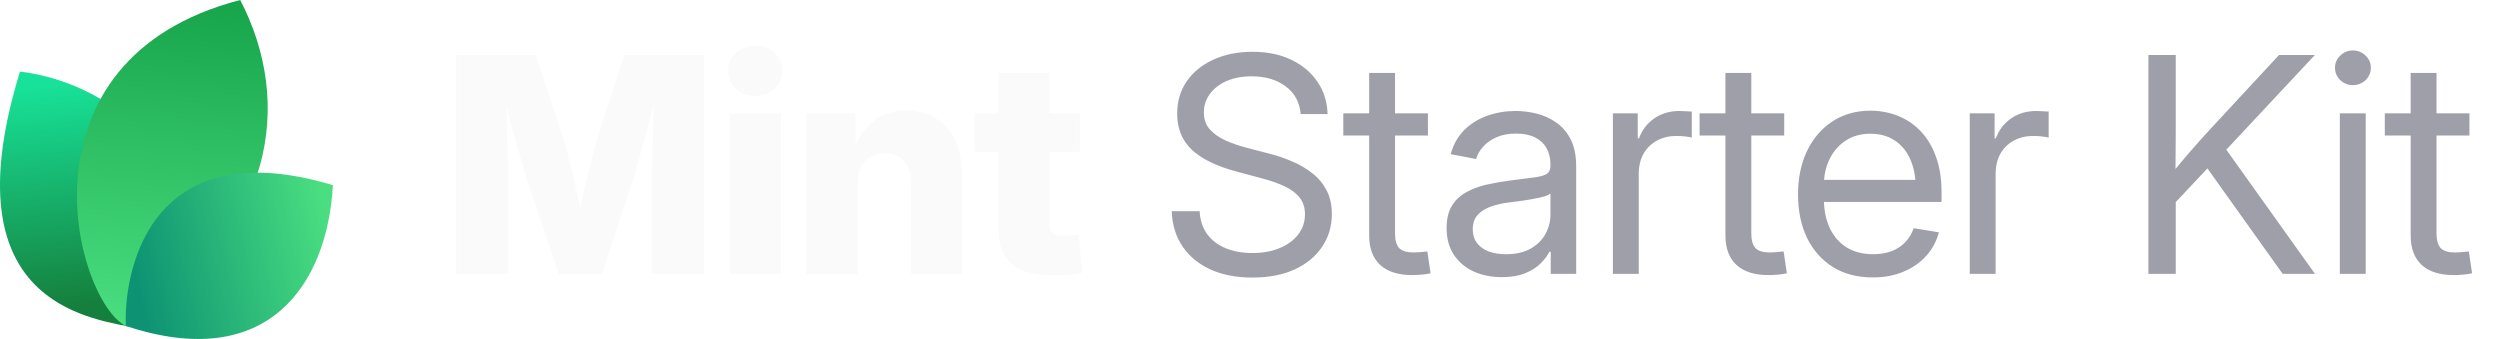
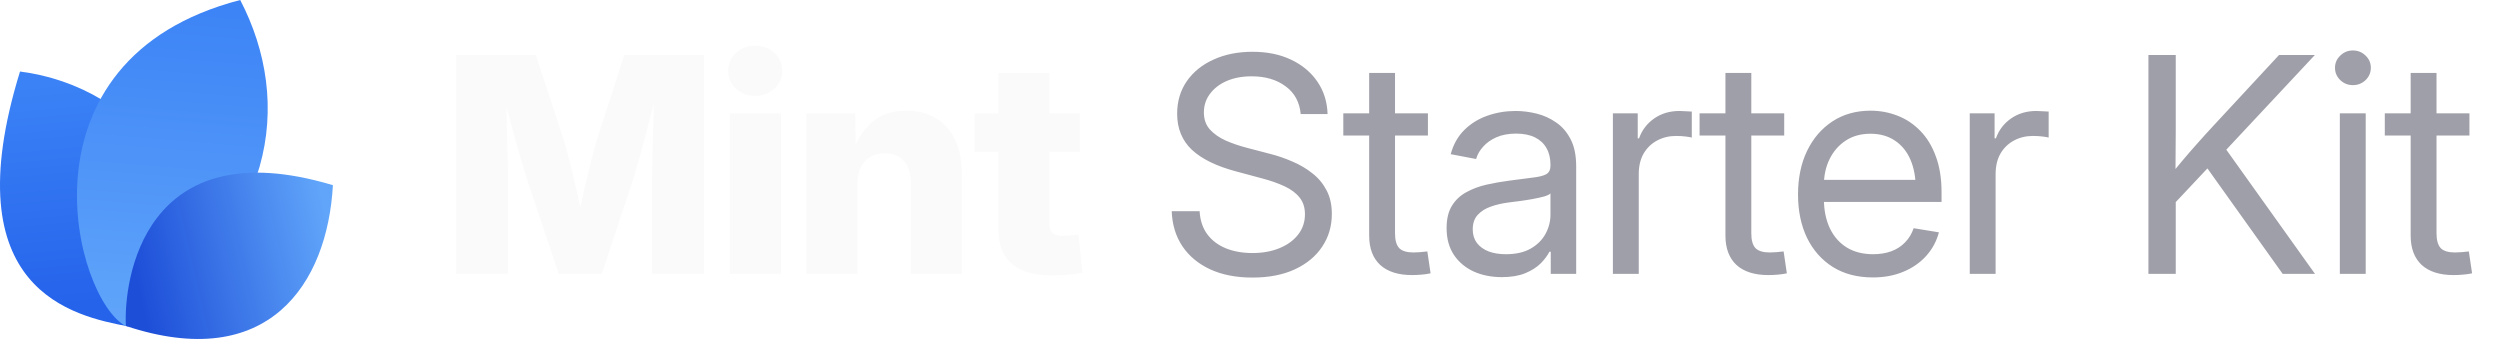
<svg xmlns="http://www.w3.org/2000/svg" width="177" height="24" viewBox="0 0 177 24" fill="none">
  <path d="M9.061 23.108C5.268 22.377 -3.391 20.627 1.417 5.064C9.634 6.099 16.973 14.064 9.061 23.108Z" fill="url(#paint0_linear_17557_2145)" />
  <path d="M8.919 23.094C5.276 21.222 0.784 4.209 17.007 0C20.757 7.193 19.621 16.545 8.919 23.094Z" fill="url(#paint1_linear_17557_2145)" />
  <path d="M8.914 23.079C8.735 19.882 10.159 9.085 23.57 13.111C23.181 20.123 18.984 26.418 8.914 23.079Z" fill="url(#paint2_linear_17557_2145)" />
  <path d="M32.301 19.392V3.894H37.938L39.925 9.948C40.036 10.315 40.164 10.787 40.31 11.362C40.462 11.938 40.611 12.552 40.757 13.204C40.91 13.855 41.048 14.483 41.173 15.086C41.305 15.682 41.412 16.192 41.495 16.615H40.695C40.771 16.192 40.871 15.682 40.996 15.086C41.128 14.49 41.267 13.866 41.412 13.214C41.565 12.562 41.714 11.948 41.86 11.373C42.005 10.79 42.133 10.315 42.244 9.948L44.2 3.894H49.848V19.392H46.166V12.704C46.166 12.357 46.173 11.917 46.187 11.383C46.2 10.849 46.214 10.27 46.228 9.646C46.249 9.022 46.266 8.391 46.28 7.753C46.301 7.115 46.311 6.519 46.311 5.964H46.623C46.485 6.561 46.332 7.181 46.166 7.826C45.999 8.471 45.833 9.102 45.666 9.719C45.507 10.336 45.351 10.901 45.198 11.414C45.053 11.928 44.928 12.357 44.824 12.704L42.608 19.392H39.561L37.314 12.704C37.203 12.357 37.072 11.928 36.919 11.414C36.773 10.901 36.614 10.34 36.441 9.729C36.274 9.112 36.104 8.481 35.931 7.836C35.764 7.192 35.608 6.567 35.463 5.964H35.827C35.834 6.512 35.844 7.105 35.858 7.743C35.872 8.374 35.886 9.005 35.9 9.636C35.92 10.26 35.938 10.839 35.952 11.373C35.965 11.907 35.972 12.351 35.972 12.704V19.392H32.301ZM51.668 19.392V8.024H55.288V19.392H51.668ZM53.468 6.786C52.927 6.786 52.473 6.616 52.105 6.276C51.738 5.93 51.554 5.507 51.554 5.007C51.554 4.508 51.738 4.088 52.105 3.749C52.473 3.409 52.927 3.239 53.468 3.239C54.009 3.239 54.463 3.409 54.83 3.749C55.198 4.082 55.382 4.501 55.382 5.007C55.382 5.507 55.198 5.93 54.83 6.276C54.463 6.616 54.009 6.786 53.468 6.786ZM60.708 13.027V19.392H57.088V8.024H60.551L60.593 10.967H60.281C60.593 10.024 61.061 9.268 61.685 8.7C62.309 8.124 63.138 7.836 64.171 7.836C64.975 7.836 65.672 8.017 66.262 8.377C66.851 8.731 67.302 9.234 67.614 9.885C67.933 10.537 68.092 11.307 68.092 12.194V19.392H64.483V12.912C64.483 12.26 64.32 11.754 63.994 11.394C63.675 11.033 63.221 10.853 62.632 10.853C62.25 10.853 61.914 10.936 61.623 11.102C61.332 11.269 61.106 11.515 60.947 11.841C60.787 12.16 60.708 12.555 60.708 13.027ZM76.456 8.024V10.749H69.008V8.024H76.456ZM70.683 5.163H74.292V15.783C74.292 16.102 74.361 16.334 74.5 16.48C74.646 16.625 74.899 16.698 75.259 16.698C75.405 16.698 75.596 16.688 75.831 16.667C76.074 16.646 76.251 16.629 76.362 16.615L76.632 19.309C76.313 19.378 75.963 19.427 75.582 19.455C75.207 19.482 74.836 19.496 74.469 19.496C73.2 19.496 72.25 19.222 71.619 18.674C70.995 18.127 70.683 17.308 70.683 16.22V5.163Z" fill="#FAFAFA" />
  <path d="M88.667 19.652C87.523 19.652 86.528 19.458 85.682 19.07C84.843 18.681 84.188 18.137 83.716 17.437C83.245 16.736 82.992 15.908 82.957 14.951H84.933C84.968 15.596 85.148 16.14 85.474 16.584C85.8 17.021 86.24 17.354 86.795 17.582C87.35 17.804 87.974 17.915 88.667 17.915C89.388 17.915 90.026 17.801 90.581 17.572C91.143 17.343 91.583 17.024 91.902 16.615C92.228 16.199 92.391 15.717 92.391 15.169C92.391 14.698 92.266 14.306 92.017 13.994C91.767 13.675 91.413 13.408 90.956 13.193C90.498 12.978 89.954 12.787 89.323 12.621L87.502 12.132C86.123 11.765 85.082 11.255 84.382 10.603C83.689 9.944 83.342 9.095 83.342 8.055C83.342 7.174 83.571 6.404 84.028 5.746C84.486 5.087 85.117 4.577 85.921 4.217C86.726 3.849 87.645 3.666 88.678 3.666C89.718 3.666 90.63 3.853 91.413 4.227C92.204 4.602 92.824 5.122 93.275 5.787C93.726 6.446 93.965 7.209 93.993 8.076H92.089C92.013 7.23 91.656 6.574 91.018 6.11C90.387 5.638 89.586 5.403 88.615 5.403C87.95 5.403 87.36 5.513 86.847 5.735C86.341 5.957 85.946 6.262 85.661 6.651C85.377 7.032 85.235 7.469 85.235 7.961C85.235 8.447 85.377 8.849 85.661 9.168C85.946 9.48 86.317 9.74 86.774 9.948C87.232 10.149 87.724 10.319 88.251 10.457L89.884 10.884C90.439 11.023 90.977 11.206 91.496 11.435C92.023 11.657 92.495 11.934 92.911 12.267C93.334 12.593 93.67 12.995 93.92 13.474C94.17 13.945 94.294 14.504 94.294 15.149C94.294 16.015 94.066 16.788 93.608 17.468C93.157 18.148 92.512 18.681 91.673 19.07C90.834 19.458 89.832 19.652 88.667 19.652ZM101.097 8.024V9.594H95.106V8.024H101.097ZM96.937 5.163H98.767V16.521C98.767 17 98.865 17.347 99.059 17.562C99.26 17.77 99.6 17.874 100.078 17.874C100.21 17.874 100.366 17.867 100.546 17.853C100.733 17.832 100.903 17.815 101.056 17.801L101.285 19.351C101.097 19.392 100.886 19.423 100.65 19.444C100.414 19.465 100.189 19.475 99.974 19.475C98.996 19.475 98.244 19.236 97.717 18.758C97.197 18.272 96.937 17.579 96.937 16.677V5.163ZM106.33 19.621C105.595 19.621 104.932 19.489 104.343 19.226C103.754 18.955 103.285 18.564 102.939 18.05C102.592 17.53 102.419 16.896 102.419 16.147C102.419 15.495 102.547 14.965 102.804 14.556C103.06 14.146 103.403 13.828 103.833 13.599C104.263 13.363 104.742 13.186 105.269 13.068C105.796 12.95 106.333 12.857 106.881 12.787C107.574 12.69 108.132 12.617 108.555 12.569C108.978 12.52 109.287 12.441 109.481 12.33C109.675 12.212 109.772 12.014 109.772 11.737V11.654C109.772 11.203 109.679 10.815 109.492 10.489C109.311 10.163 109.041 9.91 108.68 9.729C108.32 9.549 107.872 9.459 107.338 9.459C106.805 9.459 106.34 9.546 105.945 9.719C105.556 9.892 105.241 10.118 104.998 10.395C104.755 10.665 104.593 10.953 104.509 11.258L102.71 10.915C102.897 10.222 103.22 9.65 103.677 9.199C104.135 8.748 104.679 8.412 105.31 8.19C105.941 7.968 106.607 7.857 107.307 7.857C107.8 7.857 108.295 7.92 108.795 8.044C109.301 8.169 109.765 8.381 110.188 8.679C110.611 8.97 110.951 9.369 111.208 9.875C111.464 10.374 111.593 11.005 111.593 11.768V19.392H109.793V17.822H109.7C109.568 18.085 109.363 18.359 109.086 18.643C108.809 18.921 108.444 19.153 107.994 19.34C107.543 19.527 106.988 19.621 106.33 19.621ZM106.621 17.998C107.321 17.998 107.904 17.867 108.368 17.603C108.84 17.333 109.19 16.986 109.419 16.563C109.654 16.133 109.772 15.682 109.772 15.211V13.692C109.703 13.769 109.554 13.841 109.325 13.911C109.096 13.973 108.829 14.032 108.524 14.088C108.226 14.143 107.921 14.192 107.609 14.233C107.304 14.275 107.033 14.309 106.798 14.337C106.354 14.393 105.938 14.49 105.549 14.628C105.168 14.76 104.86 14.954 104.624 15.211C104.388 15.467 104.27 15.811 104.27 16.241C104.27 16.615 104.367 16.934 104.561 17.198C104.762 17.461 105.04 17.662 105.393 17.801C105.747 17.933 106.156 17.998 106.621 17.998ZM114.193 19.392V8.024H115.951V9.792H116.045C116.253 9.209 116.61 8.741 117.116 8.388C117.622 8.034 118.219 7.857 118.905 7.857C119.058 7.857 119.217 7.864 119.384 7.878C119.55 7.885 119.682 7.892 119.779 7.899V9.74C119.716 9.719 119.578 9.695 119.363 9.667C119.155 9.639 118.922 9.625 118.666 9.625C118.174 9.625 117.726 9.733 117.324 9.948C116.922 10.163 116.603 10.471 116.367 10.874C116.138 11.276 116.024 11.758 116.024 12.319V19.392H114.193ZM126.322 8.024V9.594H120.33V8.024H126.322ZM122.161 5.163H123.992V16.521C123.992 17 124.089 17.347 124.283 17.562C124.484 17.77 124.824 17.874 125.302 17.874C125.434 17.874 125.59 17.867 125.77 17.853C125.958 17.832 126.127 17.815 126.28 17.801L126.509 19.351C126.322 19.392 126.11 19.423 125.874 19.444C125.639 19.465 125.413 19.475 125.198 19.475C124.221 19.475 123.468 19.236 122.941 18.758C122.421 18.272 122.161 17.579 122.161 16.677V5.163ZM132.604 19.642C131.502 19.642 130.555 19.396 129.765 18.903C128.974 18.404 128.364 17.714 127.934 16.834C127.511 15.946 127.3 14.927 127.3 13.775C127.3 12.611 127.511 11.584 127.934 10.697C128.364 9.802 128.964 9.102 129.734 8.596C130.51 8.089 131.408 7.836 132.428 7.836C133.1 7.836 133.738 7.954 134.341 8.19C134.952 8.426 135.489 8.783 135.954 9.261C136.425 9.74 136.793 10.343 137.056 11.071C137.327 11.792 137.462 12.645 137.462 13.63V14.296H128.433V12.735H136.463L135.631 13.297C135.631 12.541 135.506 11.876 135.257 11.3C135.007 10.725 134.643 10.277 134.165 9.958C133.686 9.632 133.107 9.469 132.428 9.469C131.748 9.469 131.162 9.632 130.67 9.958C130.177 10.284 129.796 10.725 129.526 11.279C129.262 11.827 129.13 12.441 129.13 13.12V14.046C129.13 14.864 129.273 15.572 129.557 16.168C129.841 16.757 130.243 17.211 130.763 17.53C131.283 17.842 131.901 17.998 132.615 17.998C133.093 17.998 133.523 17.929 133.905 17.79C134.293 17.645 134.619 17.433 134.882 17.156C135.153 16.879 135.354 16.546 135.486 16.157L137.275 16.449C137.108 17.08 136.81 17.634 136.38 18.113C135.95 18.591 135.413 18.966 134.768 19.236C134.123 19.507 133.402 19.642 132.604 19.642ZM139.459 19.392V8.024H141.217V9.792H141.311C141.519 9.209 141.876 8.741 142.382 8.388C142.888 8.034 143.485 7.857 144.171 7.857C144.324 7.857 144.483 7.864 144.649 7.878C144.816 7.885 144.948 7.892 145.045 7.899V9.74C144.982 9.719 144.844 9.695 144.629 9.667C144.421 9.639 144.188 9.625 143.932 9.625C143.439 9.625 142.992 9.733 142.59 9.948C142.188 10.163 141.869 10.471 141.633 10.874C141.404 11.276 141.29 11.758 141.29 12.319V19.392H139.459ZM153.429 14.961V12.715C153.783 12.257 154.136 11.82 154.49 11.404C154.844 10.981 155.204 10.565 155.572 10.156C155.939 9.74 156.314 9.327 156.695 8.918L161.355 3.894H163.893L157.277 10.967H157.184L153.429 14.961ZM152.108 19.392V3.894H154.043V9.241L154.022 12.559L154.043 13.505V19.392H152.108ZM161.615 19.392L155.967 11.477L157.173 9.969L163.903 19.392H161.615ZM165.661 19.392V8.024H167.492V19.392H165.661ZM166.587 6.027C166.24 6.027 165.942 5.909 165.692 5.673C165.443 5.43 165.318 5.139 165.318 4.799C165.318 4.459 165.443 4.172 165.692 3.936C165.942 3.693 166.24 3.572 166.587 3.572C166.934 3.572 167.232 3.693 167.482 3.936C167.731 4.172 167.856 4.459 167.856 4.799C167.856 5.139 167.731 5.43 167.482 5.673C167.232 5.909 166.934 6.027 166.587 6.027ZM174.836 8.024V9.594H168.844V8.024H174.836ZM170.675 5.163H172.506V16.521C172.506 17 172.603 17.347 172.797 17.562C172.998 17.77 173.338 17.874 173.816 17.874C173.948 17.874 174.104 17.867 174.284 17.853C174.472 17.832 174.641 17.815 174.794 17.801L175.023 19.351C174.836 19.392 174.624 19.423 174.388 19.444C174.153 19.465 173.927 19.475 173.712 19.475C172.735 19.475 171.982 19.236 171.455 18.758C170.935 18.272 170.675 17.579 170.675 16.677V5.163Z" fill="#9F9FA9" />
  <defs>
    <linearGradient id="paint0_linear_17557_2145" x1="3.776" y1="5.916" x2="5.232" y2="21.559" gradientUnits="userSpaceOnUse">
-       <stop stop-color="#18E299" />
-       <stop offset="1" stop-color="#15803D" />
+       <stop stop-color="#3B82F6" />
+       <stop offset="1" stop-color="#2563EB" />
    </linearGradient>
    <linearGradient id="paint1_linear_17557_2145" x1="12.171" y1="-0.718" x2="10.19" y2="22.983" gradientUnits="userSpaceOnUse">
-       <stop stop-color="#16A34A" />
-       <stop offset="1" stop-color="#4ADE80" />
+       <stop stop-color="#3B82F6" />
+       <stop offset="1" stop-color="#60A5FA" />
    </linearGradient>
    <linearGradient id="paint2_linear_17557_2145" x1="23.133" y1="15.353" x2="9.338" y2="18.52" gradientUnits="userSpaceOnUse">
-       <stop stop-color="#4ADE80" />
-       <stop offset="1" stop-color="#0D9373" />
+       <stop stop-color="#60A5FA" />
+       <stop offset="1" stop-color="#1D4ED8" />
    </linearGradient>
  </defs>
</svg>
